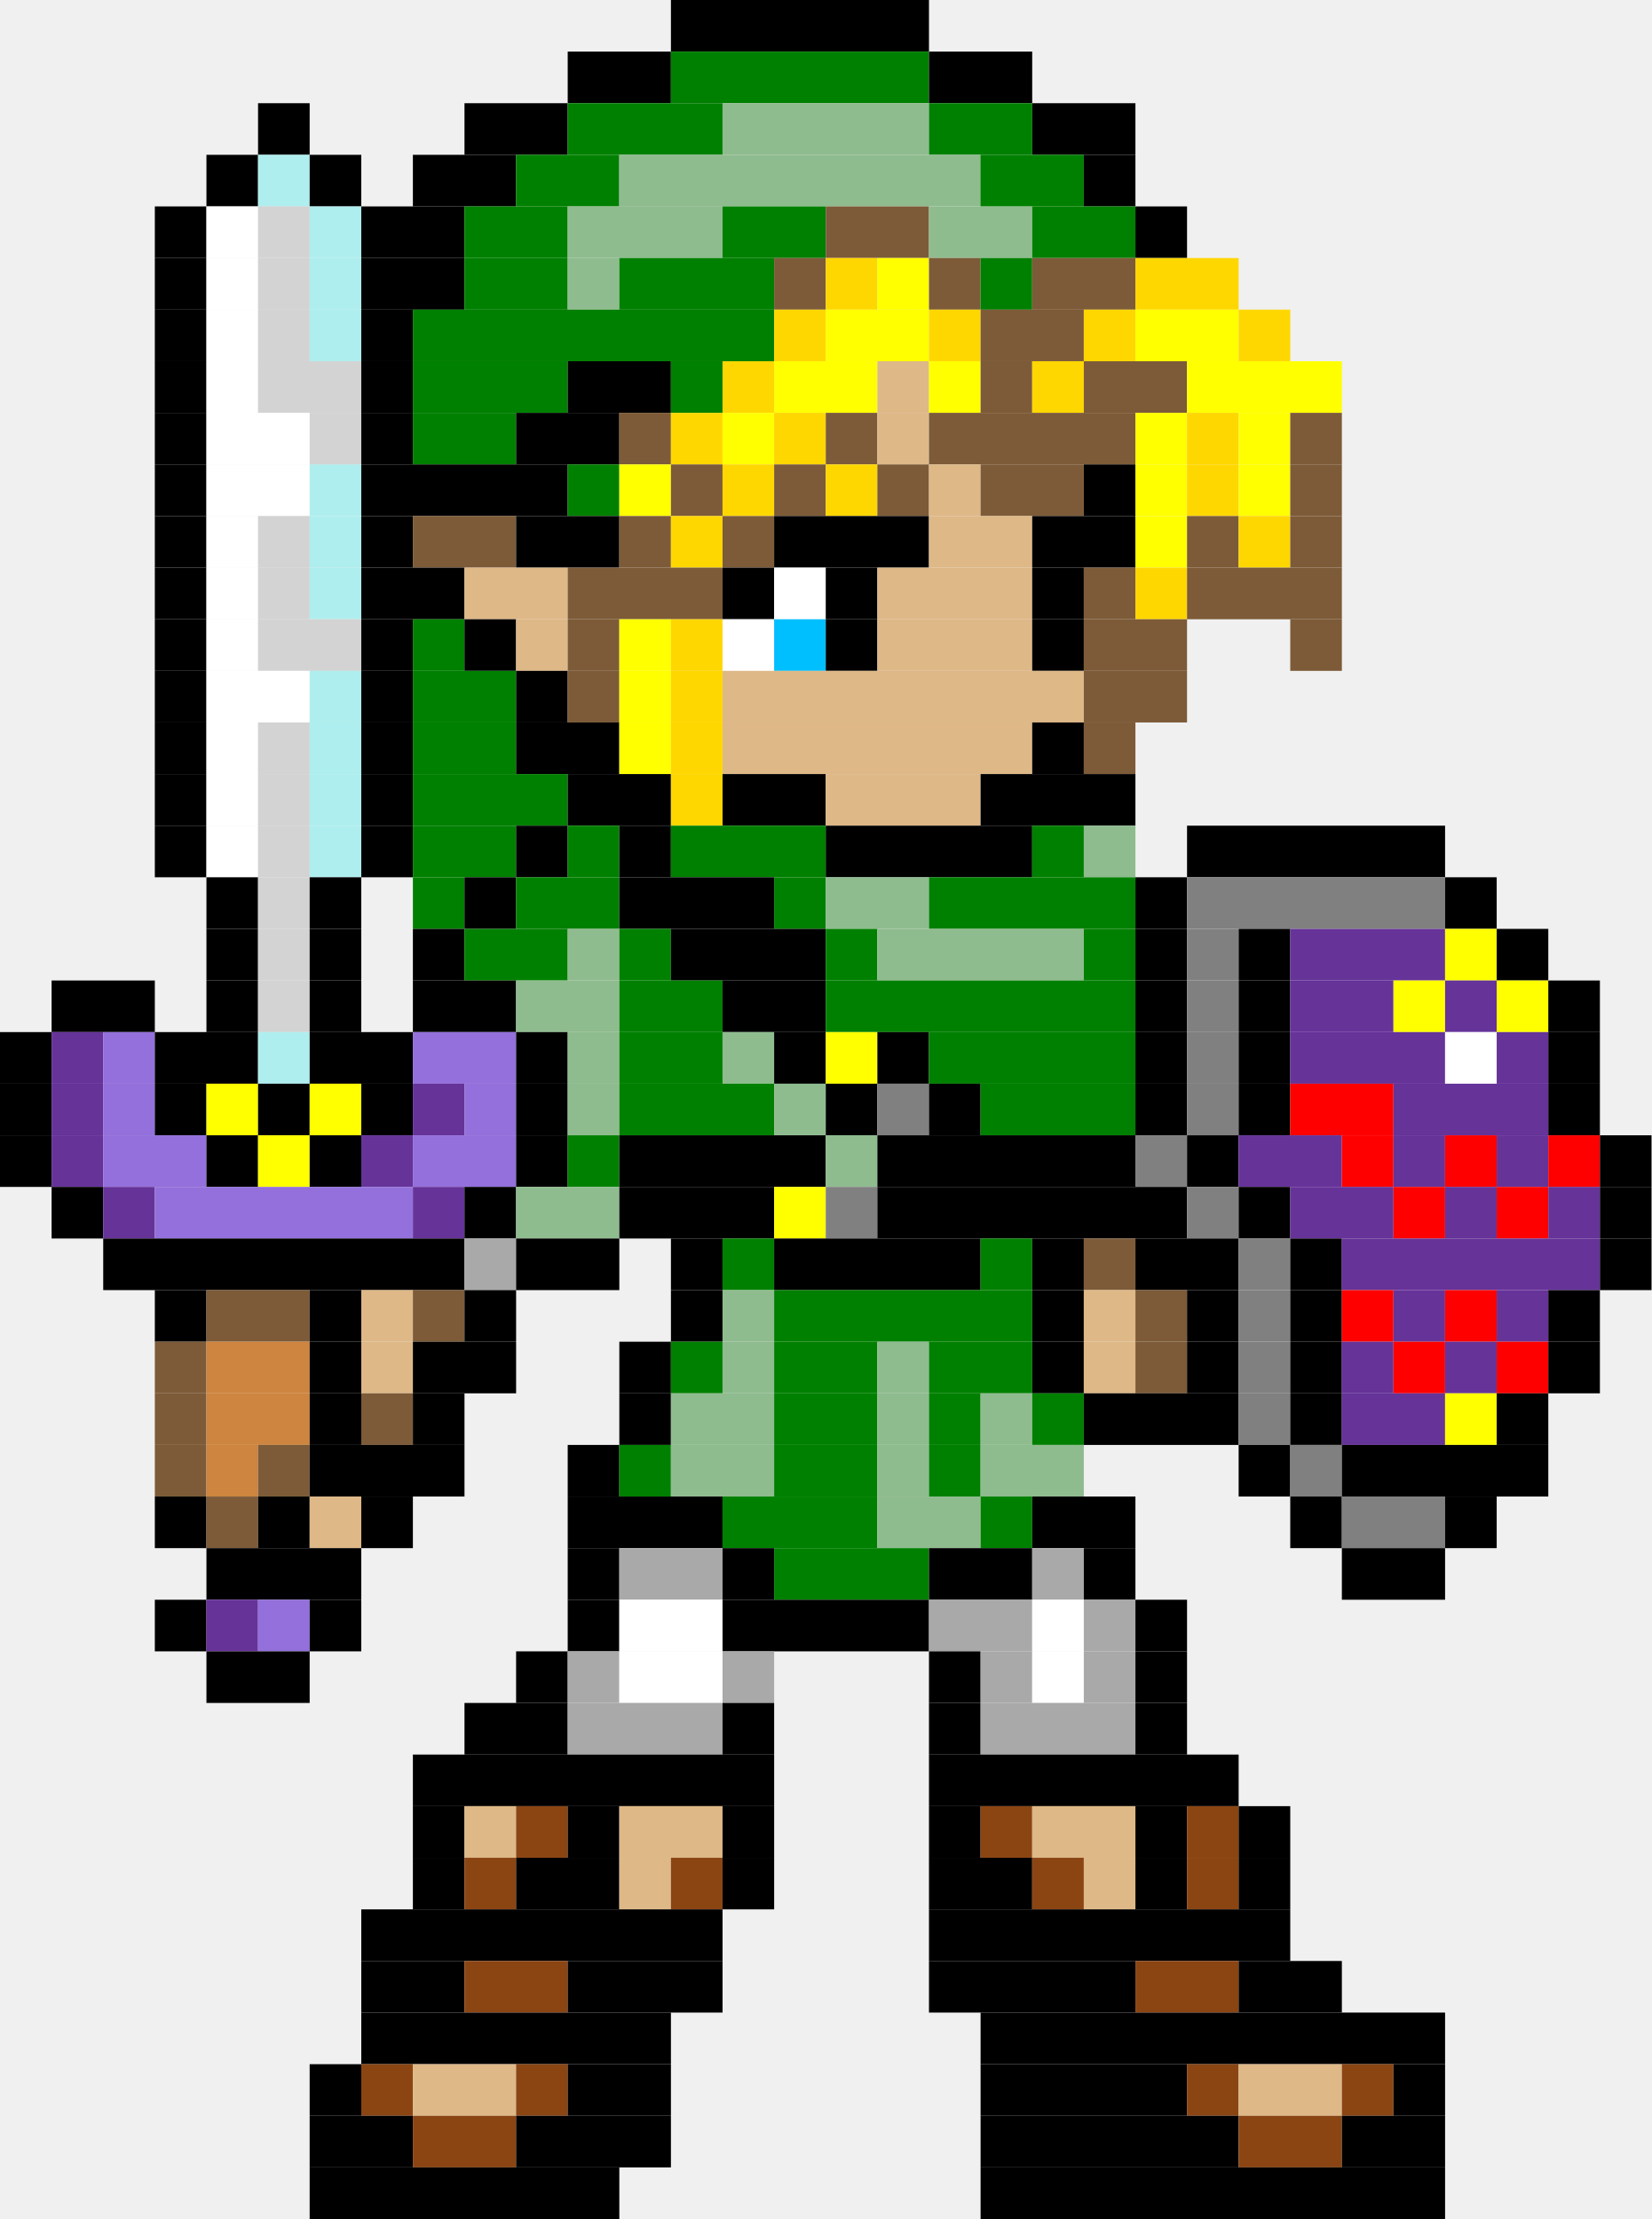
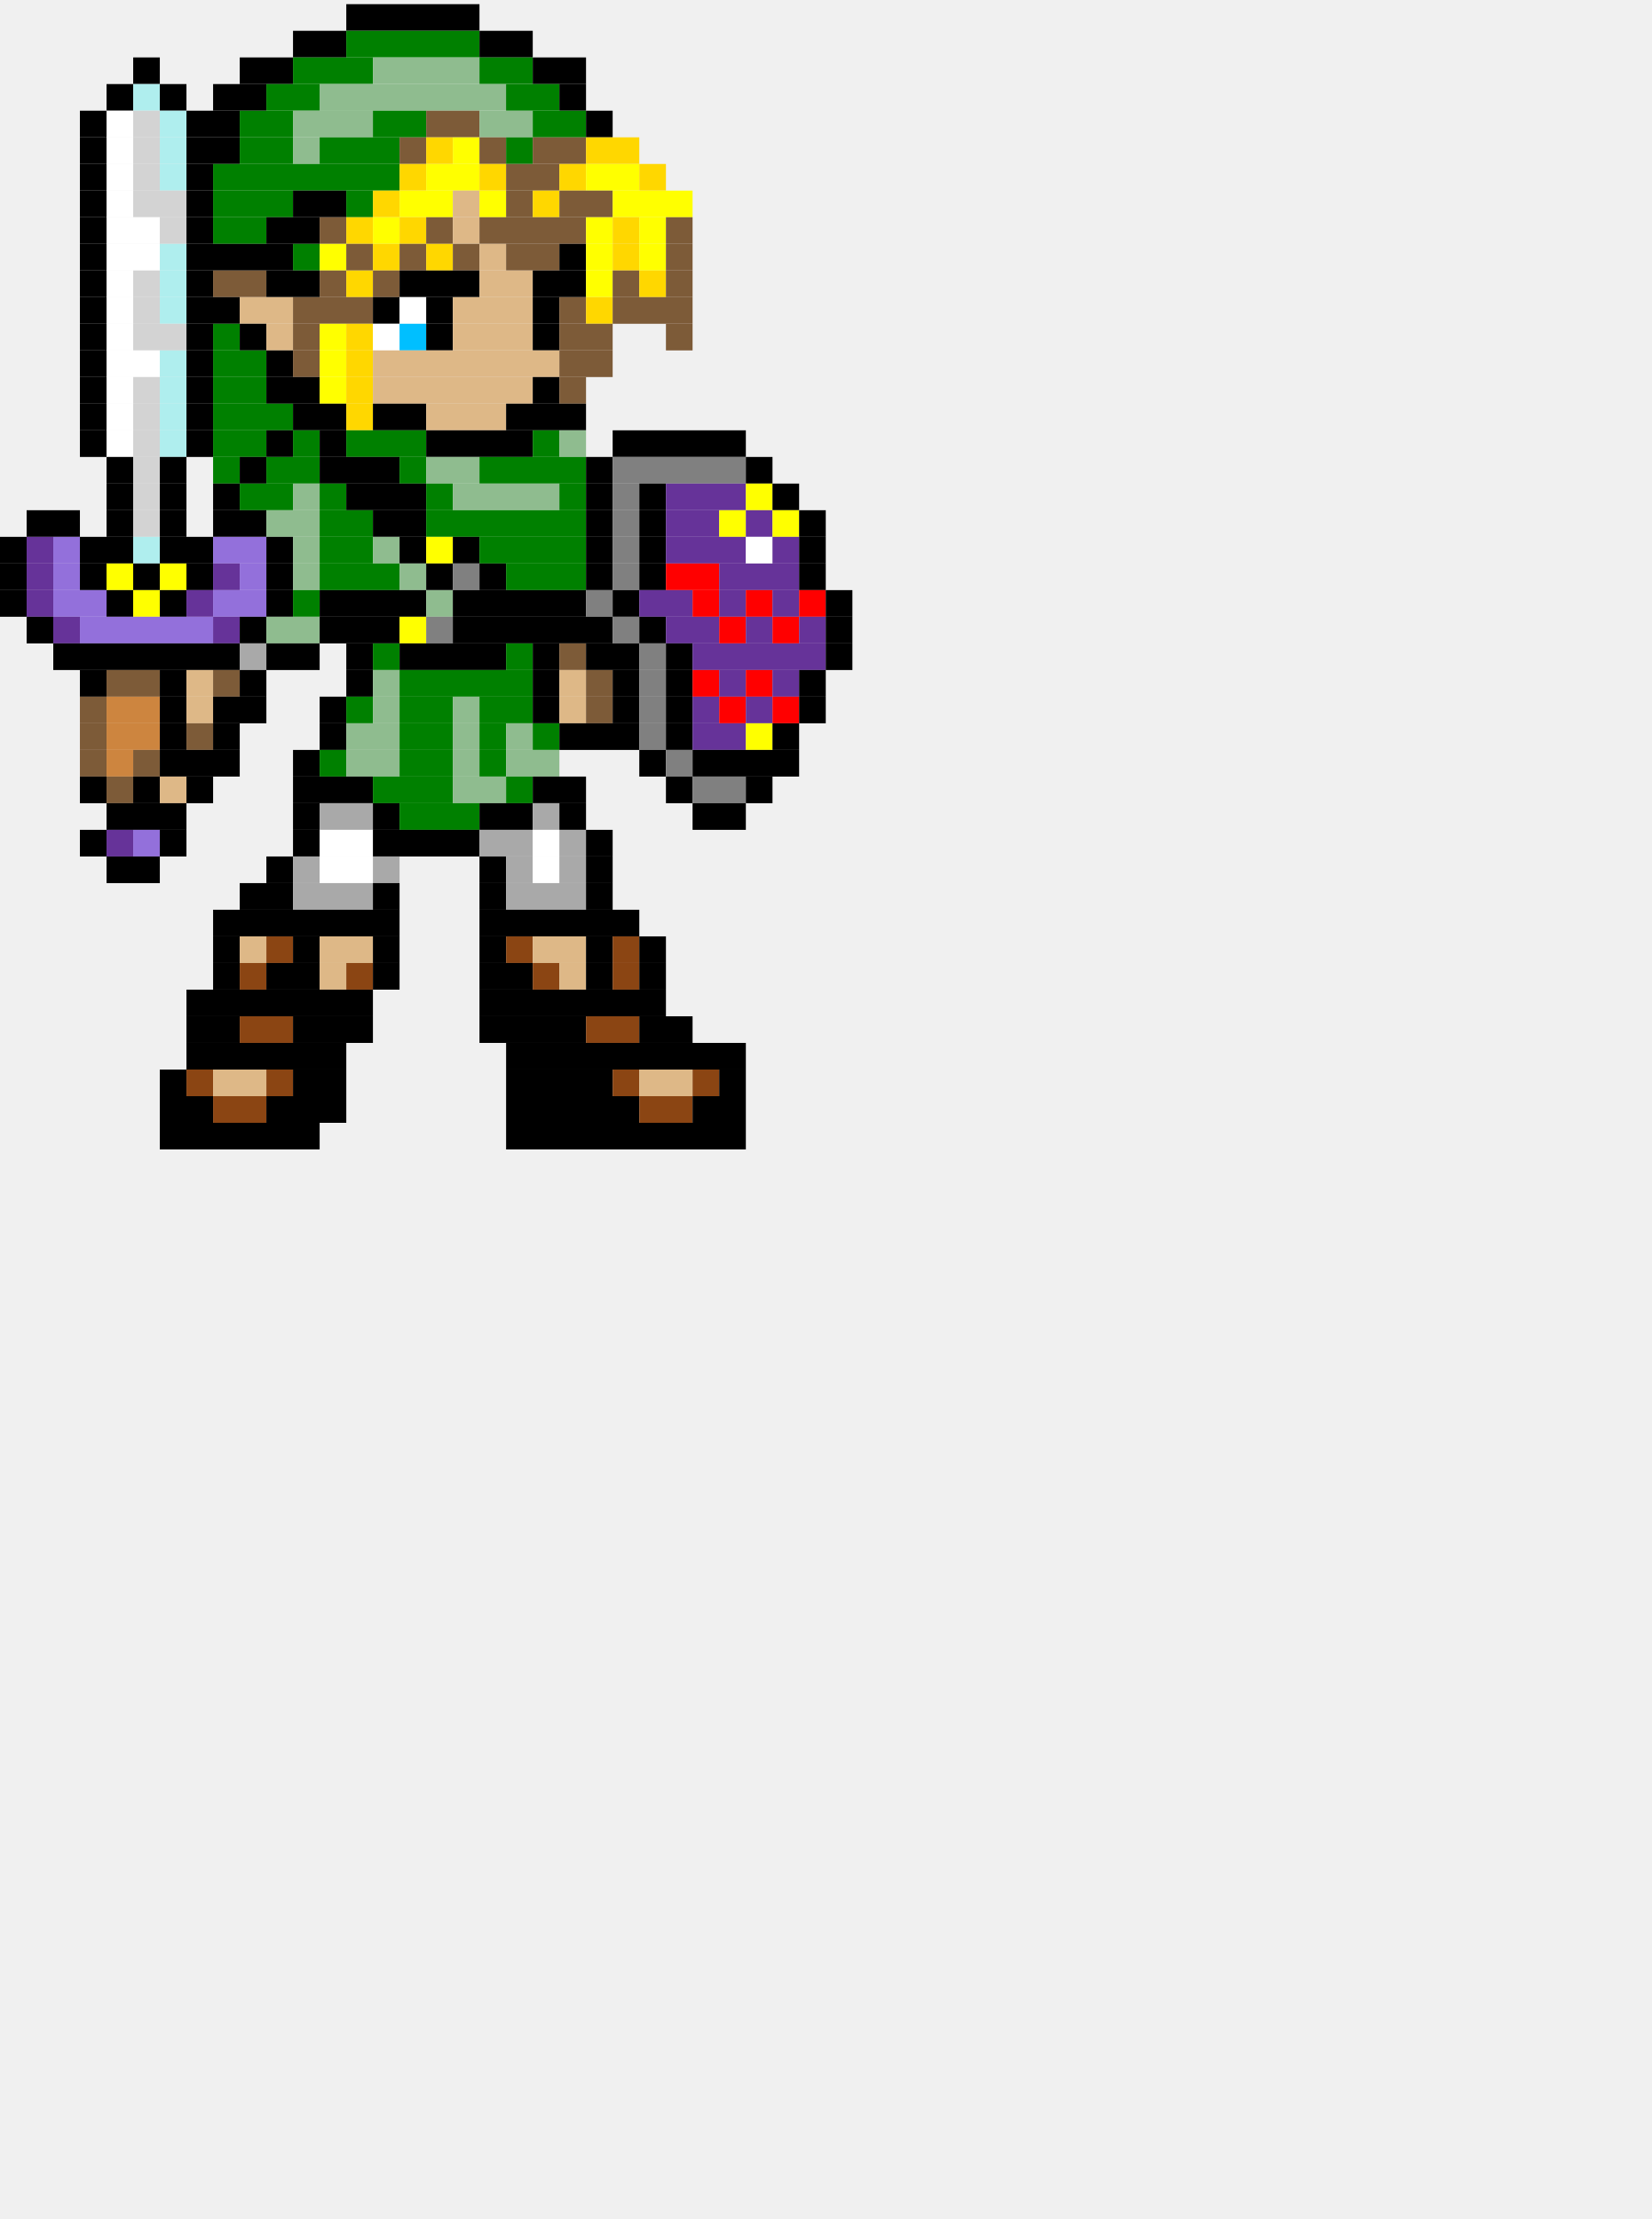
- <svg xmlns="http://www.w3.org/2000/svg" width="320" height="430" viewBox="0 0 320 430" id="largeLink">
+ <svg xmlns="http://www.w3.org/2000/svg" width="320" height="430" viewBox="0 200 620 430" id="largeLink">
  <rect width="50" height="10" fill="black" x="130" y="0" />
  <rect width="20" height="10" fill="black" x="110" y="10" />
  <rect width="50" height="10" fill="green" x="130" y="10" />
  <rect width="20" height="10" fill="black" x="180" y="10" />
  <rect width="10" height="10" fill="black" x="50" y="20" />
  <rect width="20" height="10" fill="black" x="90" y="20" />
  <rect width="30" height="10" fill="green" x="110" y="20" />
  <rect width="40" height="10" fill="darkseagreen" x="140" y="20" />
  <rect width="20" height="10" fill="green" x="180" y="20" />
  <rect width="20" height="10" fill="black" x="200" y="20" />
  <rect width="10" height="10" fill="black" x="40" y="30" />
  <rect width="10" height="10" fill="paleturquoise" x="50" y="30" />
  <rect width="10" height="10" fill="black" x="60" y="30" />
  <rect width="20" height="10" fill="black" x="80" y="30" />
  <rect width="20" height="10" fill="green" x="100" y="30" />
  <rect width="80" height="10" fill="darkseagreen" x="120" y="30" />
  <rect width="20" height="10" fill="green" x="190" y="30" />
  <rect width="20" height="10" fill="darkseagreen" x="120" y="30" />
  <rect width="10" height="10" fill="black" x="210" y="30" />
  <rect width="10" height="10" fill="black" x="30" y="40" />
  <rect width="10" height="10" fill="white" x="40" y="40" />
  <rect width="10" height="10" fill="lightgrey" x="50" y="40" />
  <rect width="10" height="10" fill="paleturquoise" x="60" y="40" />
  <rect width="20" height="10" fill="black" x="70" y="40" />
  <rect width="20" height="10" fill="green" x="90" y="40" />
  <rect width="30" height="10" fill="darkseagreen" x="110" y="40" />
  <rect width="20" height="10" fill="green" x="140" y="40" />
  <rect width="20" height="10" fill="#7d5b38" x="160" y="40" class="brown" />
  <rect width="20" height="10" fill="darkseagreen" x="180" y="40" />
  <rect width="20" height="10" fill="green" x="200" y="40" />
  <rect width="10" height="10" fill="black" x="220" y="40" />
  <rect width="10" height="10" fill="black" x="30" y="50" />
  <rect width="10" height="10" fill="white" x="40" y="50" />
  <rect width="10" height="10" fill="lightgrey" x="50" y="50" />
  <rect width="10" height="10" fill="paleturquoise" x="60" y="50" />
  <rect width="20" height="10" fill="black" x="70" y="50" />
  <rect width="20" height="10" fill="green" x="90" y="50" />
  <rect width="10" height="10" fill="darkseagreen" x="110" y="50" />
  <rect width="30" height="10" fill="green" x="120" y="50" />
  <rect width="10" height="10" fill="#7d5b38" x="150" y="50" class="brown" />
  <rect width="10" height="10" fill="gold" x="160" y="50" />
  <rect width="10" height="10" fill="yellow" x="170" y="50" />
  <rect width="10" height="10" fill="#7d5b38" x="180" y="50" class="brown" />
  <rect width="10" height="10" fill="green" x="190" y="50" />
  <rect width="20" height="10" fill="#7d5b38" x="200" y="50" class="brown" />
  <rect width="20" height="10" fill="gold" x="220" y="50" />
  <rect width="10" height="10" fill="black" x="30" y="60" />
  <rect width="10" height="10" fill="white" x="40" y="60" />
  <rect width="10" height="10" fill="lightgrey" x="50" y="60" />
  <rect width="10" height="10" fill="paleturquoise" x="60" y="60" />
  <rect width="10" height="10" fill="black" x="70" y="60" />
  <rect width="70" height="10" fill="green" x="80" y="60" />
  <rect width="10" height="10" fill="gold" x="150" y="60" />
  <rect width="20" height="10" fill="yellow" x="160" y="60" />
  <rect width="10" height="10" fill="gold" x="180" y="60" />
  <rect width="20" height="10" fill="#7d5b38" x="190" y="60" class="brown" />
  <rect width="10" height="10" fill="gold" x="210" y="60" />
  <rect width="20" height="10" fill="yellow" x="220" y="60" />
  <rect width="10" height="10" fill="gold" x="240" y="60" />
  <rect width="10" height="10" x="30" y="70" fill="black" />
  <rect width="10" height="10" fill="white" x="40" y="70" />
  <rect width="20" height="10" fill="lightgrey" x="50" y="70" />
  <rect width="10" height="10" fill="black" x="70" y="70" />
  <rect width="30" height="10" fill="green" x="80" y="70" />
  <rect width="20" height="10" fill="black" x="110" y="70" />
  <rect width="10" height="10" fill="green" x="130" y="70" />
  <rect width="10" height="10" fill="gold" x="140" y="70" />
  <rect width="20" height="10" fill="yellow" x="150" y="70" />
  <rect width="10" height="10" fill="burlywood" x="170" y="70" />
  <rect width="10" height="10" fill="yellow" x="180" y="70" />
  <rect width="10" height="10" fill="#7d5b38" x="190" y="70" class="brown" />
  <rect width="10" height="10" fill="gold" x="200" y="70" />
  <rect width="20" height="10" fill="#7d5b38" x="210" y="70" class="brown" />
  <rect width="30" height="10" fill="yellow" x="230" y="70" />
  <rect width="10" height="10" x="30" y="80" fill="black" />
  <rect width="20" height="10" x="40" y="80" fill="white" />
  <rect width="10" height="10" x="60" y="80" fill="lightgrey" />
  <rect width="10" height="10" x="70" y="80" fill="black" />
  <rect width="20" height="10" x="80" y="80" fill="green" />
  <rect width="20" height="10" x="100" y="80" fill="black" />
  <rect width="10" height="10" x="120" y="80" fill="#7d5b38" class="brown" />
  <rect width="10" height="10" x="130" y="80" fill="gold" />
  <rect width="10" height="10" x="140" y="80" fill="yellow" />
  <rect width="10" height="10" x="150" y="80" fill="gold" />
  <rect width="10" height="10" x="160" y="80" fill="#7d5b38" class="brown" />
  <rect width="10" height="10" x="170" y="80" fill="burlywood" />
  <rect width="40" height="10" x="180" y="80" fill="#7d5b38" class="brown" />
  <rect width="10" height="10" x="220" y="80" fill="yellow" />
  <rect width="10" height="10" x="230" y="80" fill="gold" />
  <rect width="10" height="10" x="240" y="80" fill="yellow" />
  <rect width="10" height="10" x="250" y="80" fill="#7d5b38" class="brown" />
  <rect width="10" height="10" x="30" y="90" fill="black" />
  <rect width="20" height="10" x="40" y="90" fill="white" />
  <rect width="10" height="10" x="60" y="90" fill="paleturquoise" />
  <rect width="40" height="10" x="70" y="90" fill="black" />
  <rect width="10" height="10" x="110" y="90" fill="green" />
  <rect width="10" height="10" x="120" y="90" fill="yellow" />
  <rect width="10" height="10" x="130" y="90" fill="#7d5b38" class="brown" />
  <rect width="10" height="10" x="140" y="90" fill="gold" />
  <rect width="10" height="10" x="150" y="90" fill="#7d5b38" class="brown" />
  <rect width="10" height="10" x="160" y="90" fill="gold" />
  <rect width="10" height="10" x="170" y="90" fill="#7d5b38" class="brown" />
  <rect width="10" height="10" x="180" y="90" fill="burlywood" />
  <rect width="20" height="10" x="190" y="90" fill="#7d5b38" class="brown" />
  <rect width="10" height="10" x="210" y="90" fill="black" />
  <rect width="10" height="10" x="220" y="90" fill="yellow" />
  <rect width="10" height="10" x="230" y="90" fill="gold" />
  <rect width="10" height="10" x="240" y="90" fill="yellow" />
  <rect width="10" height="10" x="250" y="90" fill="#7d5b38" class="brown" />
  <rect width="10" height="10" x="30" y="100" fill="black" />
  <rect width="10" height="10" x="40" y="100" fill="white" />
  <rect width="10" height="10" x="50" y="100" fill="lightgrey" />
  <rect width="10" height="10" x="60" y="100" fill="paleturquoise" />
  <rect width="10" height="10" x="70" y="100" fill="black" />
  <rect width="20" height="10" x="80" y="100" fill="#7d5b38" class="brown" />
  <rect width="20" height="10" x="100" y="100" fill="black" />
  <rect width="10" height="10" x="120" y="100" fill="#7d5b38" class="brown" />
  <rect width="10" height="10" x="130" y="100" fill="gold" />
  <rect width="10" height="10" x="140" y="100" fill="#7d5b38" class="brown" />
  <rect width="30" height="10" x="150" y="100" fill="black" />
  <rect width="20" height="10" x="180" y="100" fill="burlywood" />
  <rect width="20" height="10" x="200" y="100" fill="black" />
  <rect width="10" height="10" x="220" y="100" fill="yellow" />
  <rect width="10" height="10" x="230" y="100" fill="#7d5b38" class="brown" />
  <rect width="10" height="10" x="240" y="100" fill="gold" />
  <rect width="10" height="10" x="250" y="100" fill="#7d5b38" class="brown" />
  <rect width="10" height="10" x="30" y="110" fill="black" />
  <rect width="10" height="10" x="40" y="110" fill="white" />
  <rect width="10" height="10" x="50" y="110" fill="lightgrey" />
  <rect width="10" height="10" x="60" y="110" fill="paleturquoise" />
  <rect width="20" height="10" x="70" y="110" fill="black" />
  <rect width="20" height="10" x="90" y="110" fill="burlywood" />
  <rect width="30" height="10" x="110" y="110" fill="#7d5b38" class="brown" />
  <rect width="10" height="10" x="140" y="110" fill="black" />
  <rect width="10" height="10" x="150" y="110" fill="white" />
  <rect width="10" height="10" x="160" y="110" fill="black" />
  <rect width="30" height="10" x="170" y="110" fill="burlywood" />
  <rect width="10" height="10" x="200" y="110" fill="black" />
  <rect width="10" height="10" x="210" y="110" fill="#7d5b38" class="brown" />
  <rect width="10" height="10" x="220" y="110" fill="gold" />
  <rect width="30" height="10" x="230" y="110" fill="#7d5b38" class="brown" />
  <rect width="10" height="10" x="30" y="120" fill="black" />
  <rect width="10" height="10" x="40" y="120" fill="white" />
  <rect width="20" height="10" x="50" y="120" fill="lightgrey" />
  <rect width="10" height="10" x="70" y="120" fill="black" />
  <rect width="10" height="10" x="80" y="120" fill="green" />
  <rect width="10" height="10" x="90" y="120" fill="black" />
  <rect width="10" height="10" x="100" y="120" fill="burlywood" />
  <rect width="10" height="10" x="110" y="120" fill="#7d5b38" class="brown" />
  <rect width="10" height="10" x="120" y="120" fill="yellow" />
  <rect width="10" height="10" x="130" y="120" fill="gold" />
  <rect width="10" height="10" x="140" y="120" fill="white" />
  <rect width="10" height="10" x="150" y="120" fill="deepskyblue" />
  <rect width="10" height="10" x="160" y="120" fill="black" />
  <rect width="30" height="10" x="170" y="120" fill="burlywood" />
  <rect width="10" height="10" x="200" y="120" fill="black" />
  <rect width="20" height="10" x="210" y="120" fill="#7d5b38" class="brown" />
  <rect width="10" height="10" x="250" y="120" fill="#7d5b38" class="brown" />
  <rect width="10" height="10" x="30" y="130" fill="black" />
  <rect width="20" height="10" x="40" y="130" fill="white" />
  <rect width="10" height="10" x="60" y="130" fill="paleturquoise" />
  <rect width="10" height="10" x="70" y="130" fill="black" />
  <rect width="20" height="10" x="80" y="130" fill="green" />
  <rect width="10" height="10" x="100" y="130" fill="black" />
  <rect width="10" height="10" x="110" y="130" fill="#7d5b38" class="brown" />
  <rect width="10" height="10" x="120" y="130" fill="yellow" />
  <rect width="10" height="10" x="130" y="130" fill="gold" />
  <rect width="70" height="10" x="140" y="130" fill="burlywood" />
  <rect width="20" height="10" x="210" y="130" fill="#7d5b38" class="brown" />
  <rect width="10" height="10" x="30" y="140" fill="black" />
  <rect width="10" height="10" x="40" y="140" fill="white" />
  <rect width="10" height="10" x="50" y="140" fill="lightgrey" />
  <rect width="10" height="10" x="60" y="140" fill="paleturquoise" />
  <rect width="10" height="10" x="70" y="140" fill="black" />
  <rect width="20" height="10" x="80" y="140" fill="green" />
  <rect width="20" height="10" x="100" y="140" fill="black" />
  <rect width="10" height="10" x="120" y="140" fill="yellow" />
  <rect width="10" height="10" x="130" y="140" fill="gold" />
  <rect width="60" height="10" x="140" y="140" fill="burlywood" />
  <rect width="10" height="10" x="200" y="140" fill="black" />
  <rect width="10" height="10" x="210" y="140" fill="#7d5b38" class="brown" />
  <rect width="10" height="10" x="30" y="150" fill="black" />
  <rect width="10" height="10" x="40" y="150" fill="white" />
  <rect width="10" height="10" x="50" y="150" fill="lightgrey" />
  <rect width="10" height="10" x="60" y="150" fill="paleturquoise" />
  <rect width="10" height="10" x="70" y="150" fill="black" />
  <rect width="30" height="10" x="80" y="150" fill="green" />
  <rect width="20" height="10" x="110" y="150" fill="black" />
  <rect width="10" height="10" x="130" y="150" fill="gold" />
  <rect width="20" height="10" x="140" y="150" fill="black" />
  <rect width="30" height="10" x="160" y="150" fill="burlywood" />
  <rect width="30" height="10" x="190" y="150" fill="black" />
  <rect width="10" height="10" x="30" y="160" fill="black" />
  <rect width="10" height="10" x="40" y="160" fill="white" />
  <rect width="10" height="10" x="50" y="160" fill="lightgrey" />
  <rect width="10" height="10" x="60" y="160" fill="paleturquoise" />
  <rect width="10" height="10" x="70" y="160" fill="black" />
  <rect width="20" height="10" x="80" y="160" fill="green" />
  <rect width="10" height="10" x="100" y="160" fill="black" />
  <rect width="10" height="10" x="110" y="160" fill="green" />
  <rect width="10" height="10" x="120" y="160" fill="black" />
  <rect width="30" height="10" x="130" y="160" fill="green" />
  <rect width="40" height="10" x="160" y="160" fill="black" />
  <rect width="10" height="10" x="200" y="160" fill="green" />
  <rect width="10" height="10" x="210" y="160" fill="darkseagreen" />
  <rect width="50" height="10" x="230" y="160" fill="black" />
  <rect width="10" height="10" x="40" y="170" fill="black" />
  <rect width="10" height="10" x="50" y="170" fill="lightgrey" />
  <rect width="10" height="10" x="60" y="170" fill="black" />
  <rect width="10" height="10" x="80" y="170" fill="green" />
  <rect width="10" height="10" x="90" y="170" fill="black" />
  <rect width="20" height="10" x="100" y="170" fill="green" />
  <rect width="30" height="10" x="120" y="170" fill="black" />
  <rect width="10" height="10" x="150" y="170" fill="green" />
  <rect width="20" height="10" x="160" y="170" fill="darkseagreen" />
  <rect width="40" height="10" x="180" y="170" fill="green" />
  <rect width="10" height="10" x="220" y="170" fill="black" />
  <rect width="50" height="10" x="230" y="170" fill="grey" />
  <rect width="10" height="10" x="280" y="170" fill="black" />
  <rect width="10" height="10" x="40" y="180" fill="black" />
  <rect width="10" height="10" x="50" y="180" fill="lightgrey" />
  <rect width="10" height="10" x="60" y="180" fill="black" />
  <rect width="10" height="10" x="80" y="180" fill="black" />
  <rect width="20" height="10" x="90" y="180" fill="green" />
  <rect width="10" height="10" x="110" y="180" fill="darkseagreen" />
  <rect width="10" height="10" x="120" y="180" fill="green" />
  <rect width="30" height="10" x="130" y="180" fill="black" />
  <rect width="10" height="10" x="160" y="180" fill="green" />
  <rect width="40" height="10" x="170" y="180" fill="darkseagreen" />
  <rect width="10" height="10" x="210" y="180" fill="green" />
  <rect width="10" height="10" x="220" y="180" fill="black" />
  <rect width="10" height="10" x="230" y="180" fill="grey" />
  <rect width="10" height="10" x="240" y="180" fill="black" />
  <rect width="30" height="10" x="250" y="180" fill="rebeccapurple" />
  <rect width="10" height="10" x="280" y="180" fill="yellow" />
  <rect width="10" height="10" x="290" y="180" fill="black" />
  <rect width="20" height="10" x="10" y="190" fill="black" />
  <rect width="10" height="10" x="40" y="190" fill="black" />
  <rect width="10" height="10" x="50" y="190" fill="lightgrey" />
  <rect width="10" height="10" x="60" y="190" fill="black" />
  <rect width="20" height="10" x="80" y="190" fill="black" />
  <rect width="20" height="10" x="100" y="190" fill="darkseagreen" />
  <rect width="20" height="10" x="120" y="190" fill="green" />
  <rect width="20" height="10" x="140" y="190" fill="black" />
  <rect width="60" height="10" x="160" y="190" fill="green" />
  <rect width="10" height="10" x="220" y="190" fill="black" />
  <rect width="10" height="10" x="230" y="190" fill="grey" />
  <rect width="10" height="10" x="240" y="190" fill="black" />
  <rect width="20" height="10" x="250" y="190" fill="rebeccapurple" />
  <rect width="10" height="10" x="270" y="190" fill="yellow" />
  <rect width="10" height="10" x="280" y="190" fill="rebeccapurple" />
  <rect width="10" height="10" x="290" y="190" fill="yellow" />
  <rect width="10" height="10" x="300" y="190" fill="black" />
  <rect width="10" height="10" x="0" y="200" fill="black" />
  <rect width="10" height="10" x="10" y="200" fill="rebeccapurple" />
  <rect width="10" height="10" x="20" y="200" fill="mediumpurple" />
  <rect width="20" height="10" x="30" y="200" fill="black" />
  <rect width="10" height="10" x="50" y="200" fill="paleturquoise" />
  <rect width="20" height="10" x="60" y="200" fill="black" />
  <rect width="20" height="10" x="80" y="200" fill="mediumpurple" />
  <rect width="10" height="10" x="100" y="200" fill="black" />
  <rect width="10" height="10" x="110" y="200" fill="darkseagreen" />
  <rect width="20" height="10" x="120" y="200" fill="green" />
  <rect width="10" height="10" x="140" y="200" fill="darkseagreen" />
  <rect width="10" height="10" x="150" y="200" fill="black" />
  <rect width="10" height="10" x="160" y="200" fill="yellow" />
  <rect width="10" height="10" x="170" y="200" fill="black" />
  <rect width="40" height="10" x="180" y="200" fill="green" />
  <rect width="10" height="10" x="220" y="200" fill="black" />
  <rect width="10" height="10" x="230" y="200" fill="grey" />
  <rect width="10" height="10" x="240" y="200" fill="black" />
  <rect width="30" height="10" x="250" y="200" fill="rebeccapurple" />
  <rect width="10" height="10" x="280" y="200" fill="white" />
  <rect width="10" height="10" x="290" y="200" fill="rebeccapurple" />
  <rect width="10" height="10" x="300" y="200" fill="black" />
  <rect width="10" height="10" x="0" y="210" fill="black" />
  <rect width="10" height="10" x="10" y="210" fill="rebeccapurple" />
  <rect width="10" height="10" x="20" y="210" fill="mediumpurple" />
  <rect width="10" height="10" x="30" y="210" fill="black" />
  <rect width="10" height="10" x="40" y="210" fill="yellow" />
  <rect width="10" height="10" x="50" y="210" fill="black" />
  <rect width="10" height="10" x="60" y="210" fill="yellow" />
  <rect width="10" height="10" x="70" y="210" fill="black" />
  <rect width="10" height="10" x="80" y="210" fill="rebeccapurple" />
  <rect width="10" height="10" x="90" y="210" fill="mediumpurple" />
  <rect width="10" height="10" x="100" y="210" fill="black" />
  <rect width="10" height="10" x="110" y="210" fill="darkseagreen" />
  <rect width="30" height="10" x="120" y="210" fill="green" />
  <rect width="10" height="10" x="150" y="210" fill="darkseagreen" />
  <rect width="10" height="10" x="160" y="210" fill="black" />
  <rect width="10" height="10" x="170" y="210" fill="grey" />
  <rect width="10" height="10" x="180" y="210" fill="black" />
  <rect width="30" height="10" x="190" y="210" fill="green" />
  <rect width="10" height="10" x="220" y="210" fill="black" />
  <rect width="10" height="10" x="230" y="210" fill="grey" />
  <rect width="10" height="10" x="240" y="210" fill="black" />
  <rect width="20" height="10" x="250" y="210" fill="red" />
  <rect width="30" height="10" x="270" y="210" fill="rebeccapurple" />
  <rect width="10" height="10" x="300" y="210" fill="black" />
  <rect width="10" height="10" x="0" y="220" fill="black" />
  <rect width="10" height="10" x="10" y="220" fill="rebeccapurple" />
  <rect width="20" height="10" x="20" y="220" fill="mediumpurple" />
  <rect width="10" height="10" x="40" y="220" fill="black" />
  <rect width="10" height="10" x="50" y="220" fill="yellow" />
  <rect width="10" height="10" x="60" y="220" fill="black" />
  <rect width="10" height="10" x="70" y="220" fill="rebeccapurple" />
  <rect width="20" height="10" x="80" y="220" fill="mediumpurple" />
  <rect width="10" height="10" x="100" y="220" fill="black" />
  <rect width="10" height="10" x="110" y="220" fill="green" />
  <rect width="40" height="10" x="120" y="220" fill="black" />
  <rect width="10" height="10" x="160" y="220" fill="darkseagreen" />
  <rect width="50" height="10" x="170" y="220" fill="black" />
  <rect width="10" height="10" x="220" y="220" fill="grey" />
  <rect width="10" height="10" x="230" y="220" fill="black" />
  <rect width="20" height="10" x="240" y="220" fill="rebeccapurple" />
  <rect width="10" height="10" x="260" y="220" fill="red" />
  <rect width="10" height="10" x="270" y="220" fill="rebeccapurple" />
  <rect width="10" height="10" x="280" y="220" fill="red" />
  <rect width="10" height="10" x="290" y="220" fill="rebeccapurple" />
  <rect width="10" height="10" x="300" y="220" fill="red" />
  <rect width="10" height="10" x="310" y="220" fill="black" />
  <rect width="10" height="10" x="10" y="230" fill="black" />
  <rect width="10" height="10" x="20" y="230" fill="rebeccapurple" />
  <rect width="50" height="10" x="30" y="230" fill="mediumpurple" />
  <rect width="10" height="10" x="80" y="230" fill="rebeccapurple" />
  <rect width="10" height="10" x="90" y="230" fill="black" />
  <rect width="20" height="10" x="100" y="230" fill="darkseagreen" />
  <rect width="30" height="10" x="120" y="230" fill="black" />
  <rect width="10" height="10" x="150" y="230" fill="yellow" />
  <rect width="10" height="10" x="160" y="230" fill="grey" />
  <rect width="60" height="10" x="170" y="230" fill="black" />
  <rect width="10" height="10" x="230" y="230" fill="grey" />
  <rect width="10" height="10" x="240" y="230" fill="black" />
  <rect width="20" height="10" x="250" y="230" fill="rebeccapurple" />
  <rect width="10" height="10" x="270" y="230" fill="red" />
  <rect width="10" height="10" x="280" y="230" fill="rebeccapurple" />
  <rect width="10" height="10" x="290" y="230" fill="red" />
  <rect width="10" height="10" x="300" y="230" fill="rebeccapurple" />
  <rect width="10" height="10" x="310" y="230" fill="black" />
  <rect width="70" height="10" x="20" y="240" fill="black" />
  <rect width="10" height="10" x="90" y="240" fill="darkgrey" />
  <rect width="20" height="10" x="100" y="240" fill="black" />
  <rect width="10" height="10" x="130" y="240" fill="black" />
  <rect width="10" height="10" x="140" y="240" fill="green" />
  <rect width="40" height="10" x="150" y="240" fill="black" />
  <rect width="10" height="10" x="190" y="240" fill="green" />
  <rect width="10" height="10" x="200" y="240" fill="black" />
  <rect width="10" height="10" x="210" y="240" fill="#7d5b38" class="brown" />
  <rect width="20" height="10" x="220" y="240" fill="black" />
  <rect width="10" height="10" x="240" y="240" fill="grey" />
  <rect width="10" height="10" x="250" y="240" fill="black" />
  <rect width="50" height="10" x="260" y="240" fill="rebeccapurple" />
  <rect width="10" height="10" x="310" y="240" fill="black" />
  <rect width="10" height="10" x="30" y="250" fill="black" />
  <rect width="20" height="10" x="40" y="250" fill="#7d5b38" class="brown" />
  <rect width="10" height="10" x="60" y="250" fill="black" />
  <rect width="10" height="10" x="70" y="250" fill="burlywood" />
  <rect width="10" height="10" x="80" y="250" fill="#7d5b38" class="brown" />
  <rect width="10" height="10" x="90" y="250" fill="black" />
  <rect width="10" height="10" x="130" y="250" fill="black" />
  <rect width="10" height="10" x="140" y="250" fill="darkseagreen" />
  <rect width="50" height="10" x="150" y="250" fill="green" />
  <rect width="10" height="10" x="200" y="250" fill="black" />
  <rect width="10" height="10" x="210" y="250" fill="burlywood" />
  <rect width="10" height="10" x="220" y="250" fill="#7d5b38" class="brown" />
  <rect width="10" height="10" x="230" y="250" fill="black" />
  <rect width="10" height="10" x="240" y="250" fill="grey" />
  <rect width="10" height="10" x="250" y="250" fill="black" />
  <rect width="10" height="10" x="260" y="250" fill="red" />
  <rect width="10" height="10" x="270" y="250" fill="rebeccapurple" />
  <rect width="10" height="10" x="280" y="250" fill="red" />
  <rect width="10" height="10" x="290" y="250" fill="rebeccapurple" />
  <rect width="10" height="10" x="300" y="250" fill="black" />
  <rect width="10" height="10" x="30" y="260" fill="#7d5b38" class="brown" />
  <rect width="20" height="10" x="40" y="260" fill="peru" />
  <rect width="10" height="10" x="60" y="260" fill="black" />
  <rect width="10" height="10" x="70" y="260" fill="burlywood" />
  <rect width="20" height="10" x="80" y="260" fill="black" />
  <rect width="10" height="10" x="120" y="260" fill="black" />
  <rect width="10" height="10" x="130" y="260" fill="green" />
  <rect width="10" height="10" x="140" y="260" fill="darkseagreen" />
  <rect width="20" height="10" x="150" y="260" fill="green" />
  <rect width="10" height="10" x="170" y="260" fill="darkseagreen" />
  <rect width="20" height="10" x="180" y="260" fill="green" />
  <rect width="10" height="10" x="200" y="260" fill="black" />
  <rect width="10" height="10" x="210" y="260" fill="burlywood" />
  <rect width="10" height="10" x="220" y="260" fill="#7d5b38" class="brown" />
  <rect width="10" height="10" x="230" y="260" fill="black" />
  <rect width="10" height="10" x="240" y="260" fill="grey" />
  <rect width="10" height="10" x="250" y="260" fill="black" />
  <rect width="10" height="10" x="260" y="260" fill="rebeccapurple" />
  <rect width="10" height="10" x="270" y="260" fill="red" />
  <rect width="10" height="10" x="280" y="260" fill="rebeccapurple" />
  <rect width="10" height="10" x="290" y="260" fill="red" />
  <rect width="10" height="10" x="300" y="260" fill="black" />
  <rect width="10" height="10" x="30" y="270" fill="#7d5b38" class="brown" />
  <rect width="20" height="10" x="40" y="270" fill="peru" />
  <rect width="10" height="10" x="60" y="270" fill="black" />
  <rect width="10" height="10" x="70" y="270" fill="#7d5b38" class="brown" />
  <rect width="10" height="10" x="80" y="270" fill="black" />
  <rect width="10" height="10" x="120" y="270" fill="black" />
  <rect width="20" height="10" x="130" y="270" fill="darkseagreen" />
  <rect width="20" height="10" x="150" y="270" fill="green" />
  <rect width="10" height="10" x="170" y="270" fill="darkseagreen" />
  <rect width="10" height="10" x="180" y="270" fill="green" />
  <rect width="10" height="10" x="190" y="270" fill="darkseagreen" />
  <rect width="10" height="10" x="200" y="270" fill="green" />
  <rect width="30" height="10" x="210" y="270" fill="black" />
  <rect width="10" height="10" x="240" y="270" fill="grey" />
  <rect width="10" height="10" x="250" y="270" fill="black" />
  <rect width="20" height="10" x="260" y="270" fill="rebeccapurple" />
  <rect width="10" height="10" x="280" y="270" fill="yellow" />
  <rect width="10" height="10" x="290" y="270" fill="black" />
  <rect width="10" height="10" x="30" y="280" fill="#7d5b38" class="brown" />
  <rect width="10" height="10" x="40" y="280" fill="peru" />
  <rect width="10" height="10" x="50" y="280" fill="#7d5b38" class="brown" />
  <rect width="30" height="10" x="60" y="280" fill="black" />
  <rect width="10" height="10" x="110" y="280" fill="black" />
  <rect width="10" height="10" x="120" y="280" fill="green" />
  <rect width="20" height="10" x="130" y="280" fill="darkseagreen" />
  <rect width="20" height="10" x="150" y="280" fill="green" />
  <rect width="10" height="10" x="170" y="280" fill="darkseagreen" />
  <rect width="10" height="10" x="180" y="280" fill="green" />
  <rect width="20" height="10" x="190" y="280" fill="darkseagreen" />
  <rect width="10" height="10" x="240" y="280" fill="black" />
  <rect width="10" height="10" x="250" y="280" fill="grey" />
  <rect width="40" height="10" x="260" y="280" fill="black" />
  <rect width="10" height="10" x="30" y="290" fill="black" />
  <rect width="10" height="10" x="40" y="290" fill="#7d5b38" class="brown" />
  <rect width="10" height="10" x="50" y="290" fill="black" />
  <rect width="10" height="10" x="60" y="290" fill="burlywood" />
  <rect width="10" height="10" x="70" y="290" fill="black" />
  <rect width="30" height="10" x="110" y="290" fill="black" />
  <rect width="30" height="10" x="140" y="290" fill="green" />
  <rect width="20" height="10" x="170" y="290" fill="darkseagreen" />
  <rect width="10" height="10" x="190" y="290" fill="green" />
  <rect width="20" height="10" x="200" y="290" fill="black" />
  <rect width="10" height="10" x="250" y="290" fill="black" />
  <rect width="20" height="10" x="260" y="290" fill="grey" />
  <rect width="10" height="10" x="280" y="290" fill="black" />
  <rect width="30" height="10" x="40" y="300" fill="black" />
  <rect width="10" height="10" x="110" y="300" fill="black" />
  <rect width="20" height="10" x="120" y="300" fill="darkgrey" />
  <rect width="10" height="10" x="140" y="300" fill="black" />
  <rect width="30" height="10" x="150" y="300" fill="green" />
  <rect width="20" height="10" x="180" y="300" fill="black" />
  <rect width="10" height="10" x="200" y="300" fill="darkgray" />
  <rect width="10" height="10" x="210" y="300" fill="black" />
  <rect width="20" height="10" x="260" y="300" fill="black" />
  <rect width="10" height="10" x="30" y="310" fill="black" />
  <rect width="10" height="10" x="40" y="310" fill="rebeccapurple" />
  <rect width="10" height="10" x="50" y="310" fill="mediumpurple" />
  <rect width="10" height="10" x="60" y="310" fill="black" />
  <rect width="10" height="10" x="110" y="310" fill="black" />
  <rect width="20" height="10" x="120" y="310" fill="white" />
  <rect width="40" height="10" x="140" y="310" fill="black" />
  <rect width="20" height="10" x="180" y="310" fill="darkgray" />
  <rect width="10" height="10" x="200" y="310" fill="white" />
  <rect width="10" height="10" x="210" y="310" fill="darkgrey" />
  <rect width="10" height="10" x="220" y="310" fill="black" />
  <rect width="20" height="10" x="40" y="320" fill="black" />
  <rect width="10" height="10" x="100" y="320" fill="black" />
  <rect width="10" height="10" x="110" y="320" fill="darkgrey" />
  <rect width="20" height="10" x="120" y="320" fill="white" />
  <rect width="10" height="10" x="140" y="320" fill="darkgrey" />
  <rect width="10" height="10" x="180" y="320" fill="black" />
  <rect width="10" height="10" x="190" y="320" fill="darkgray" />
  <rect width="10" height="10" x="200" y="320" fill="white" />
  <rect width="10" height="10" x="210" y="320" fill="darkgrey" />
  <rect width="10" height="10" x="220" y="320" fill="black" />
  <rect width="20" height="10" x="90" y="330" fill="black" />
  <rect width="30" height="10" x="110" y="330" fill="darkgrey" />
  <rect width="10" height="10" x="140" y="330" fill="black" />
  <rect width="10" height="10" x="180" y="330" fill="black" />
  <rect width="30" height="10" x="190" y="330" fill="darkgray" />
  <rect width="10" height="10" x="220" y="330" fill="black" />
  <rect width="70" height="10" x="80" y="340" fill="black" />
  <rect width="60" height="10" x="180" y="340" fill="black" />
  <rect width="10" height="10" x="80" y="350" fill="black" />
  <rect width="10" height="10" x="90" y="350" fill="burlywood" />
  <rect width="10" height="10" x="100" y="350" fill="saddlebrown" />
  <rect width="10" height="10" x="110" y="350" fill="black" />
  <rect width="20" height="10" x="120" y="350" fill="burlywood" />
  <rect width="10" height="10" x="140" y="350" fill="black" />
  <rect width="10" height="10" x="180" y="350" fill="black" />
  <rect width="10" height="10" x="190" y="350" fill="saddlebrown" />
  <rect width="20" height="10" x="200" y="350" fill="burlywood" />
  <rect width="10" height="10" x="220" y="350" fill="black" />
  <rect width="10" height="10" x="230" y="350" fill="saddlebrown" />
  <rect width="10" height="10" x="240" y="350" fill="black" />
  <rect width="10" height="10" x="80" y="360" fill="black" />
  <rect width="10" height="10" x="90" y="360" fill="saddlebrown" />
  <rect width="20" height="10" x="100" y="360" fill="black" />
  <rect width="10" height="10" x="120" y="360" fill="burlywood" />
  <rect width="10" height="10" x="130" y="360" fill="saddlebrown" />
  <rect width="10" height="10" x="140" y="360" fill="black" />
  <rect width="20" height="10" x="180" y="360" fill="black" />
  <rect width="10" height="10" x="200" y="360" fill="saddlebrown" />
  <rect width="10" height="10" x="210" y="360" fill="burlywood" />
  <rect width="10" height="10" x="220" y="360" fill="black" />
  <rect width="10" height="10" x="230" y="360" fill="saddlebrown" />
  <rect width="10" height="10" x="240" y="360" fill="black" />
  <rect width="70" height="10" x="70" y="370" fill="black" />
  <rect width="70" height="10" x="180" y="370" fill="black" />
  <rect width="20" height="10" x="70" y="380" fill="black" />
  <rect width="20" height="10" x="90" y="380" fill="saddlebrown" />
  <rect width="30" height="10" x="110" y="380" fill="black" />
  <rect width="40" height="10" x="180" y="380" fill="black" />
  <rect width="20" height="10" x="220" y="380" fill="saddlebrown" />
  <rect width="20" height="10" x="240" y="380" fill="black" />
  <rect width="60" height="10" x="70" y="390" fill="black" />
  <rect width="90" height="10" x="190" y="390" fill="black" />
  <rect width="10" height="10" x="60" y="400" fill="black" />
  <rect width="10" height="10" x="70" y="400" fill="saddlebrown" />
  <rect width="20" height="10" x="80" y="400" fill="burlywood" />
  <rect width="10" height="10" x="100" y="400" fill="saddlebrown" />
  <rect width="20" height="10" x="110" y="400" fill="black" />
  <rect width="40" height="10" x="190" y="400" fill="black" />
  <rect width="10" height="10" x="230" y="400" fill="saddlebrown" />
  <rect width="20" height="10" x="240" y="400" fill="burlywood" />
  <rect width="10" height="10" x="260" y="400" fill="saddlebrown" />
  <rect width="10" height="10" x="270" y="400" fill="black" />
  <rect width="20" height="10" x="60" y="410" fill="black" />
  <rect width="20" height="10" x="80" y="410" fill="saddlebrown" />
  <rect width="30" height="10" x="100" y="410" fill="black" />
  <rect width="50" height="10" x="190" y="410" fill="black" />
  <rect width="20" height="10" x="240" y="410" fill="saddlebrown" />
  <rect width="20" height="10" x="260" y="410" fill="black" />
  <rect width="60" height="10" x="60" y="420" fill="black" />
  <rect width="90" height="10" x="190" y="420" fill="black" />
</svg>
